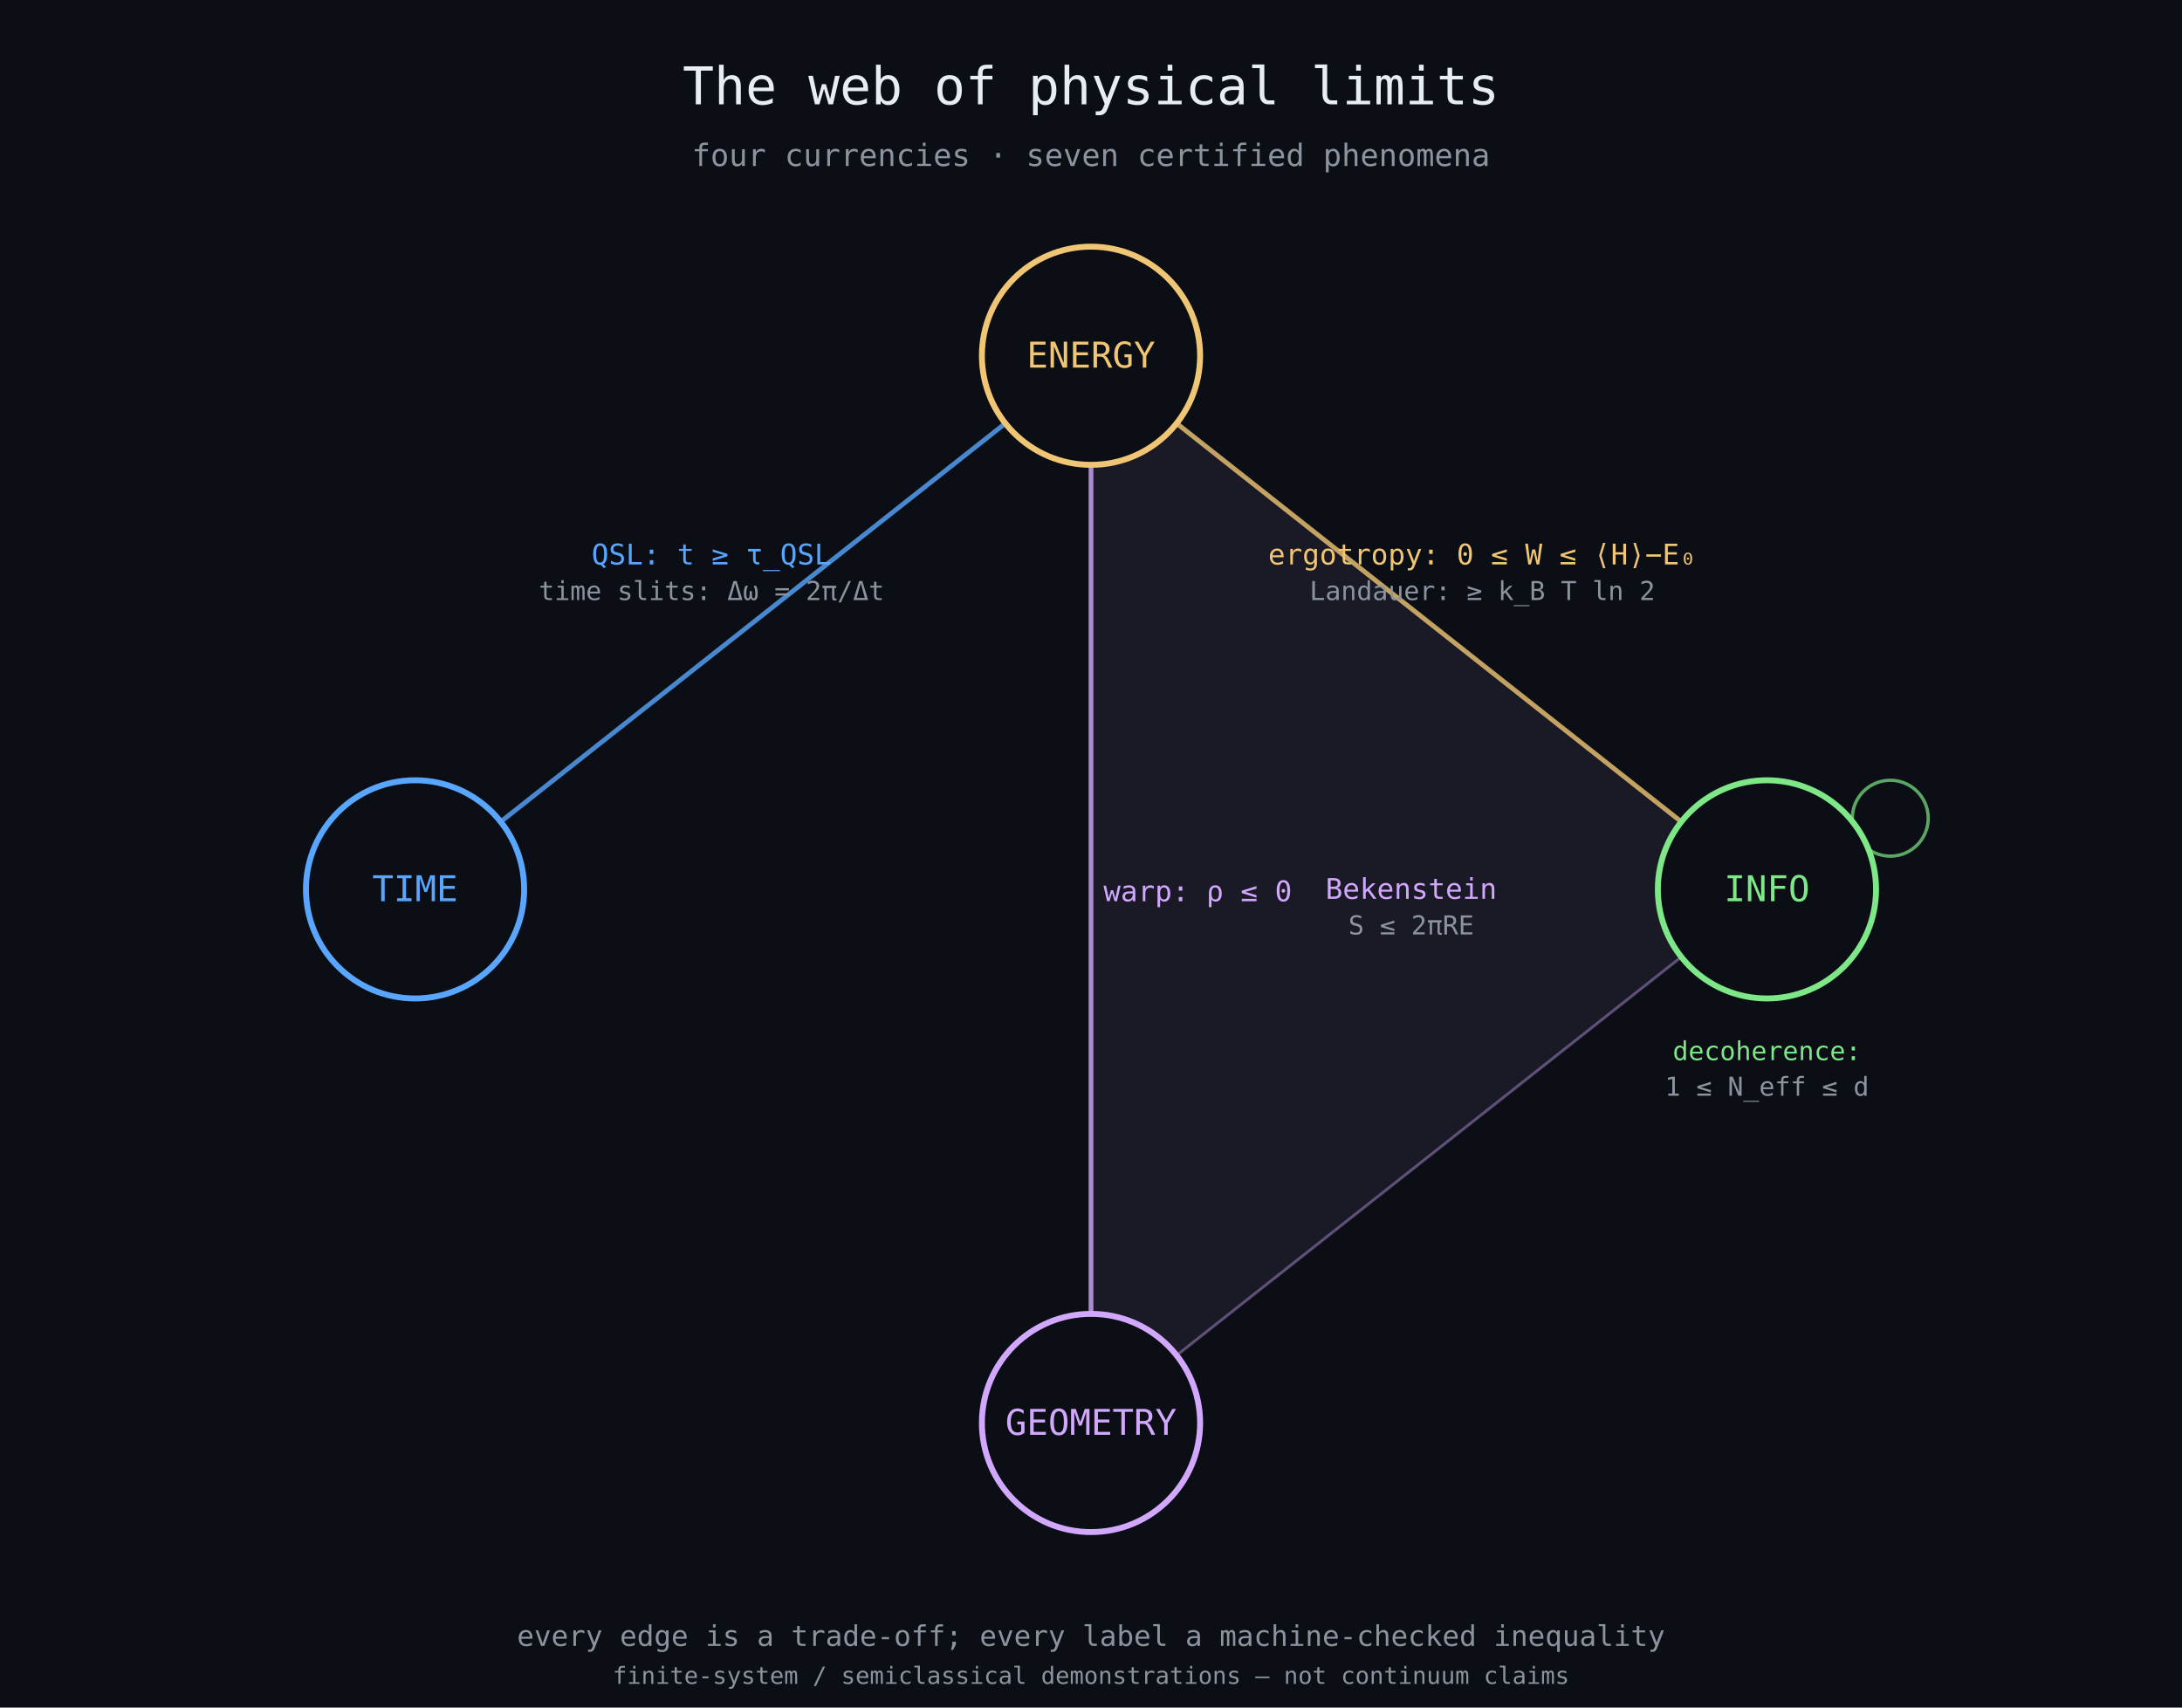
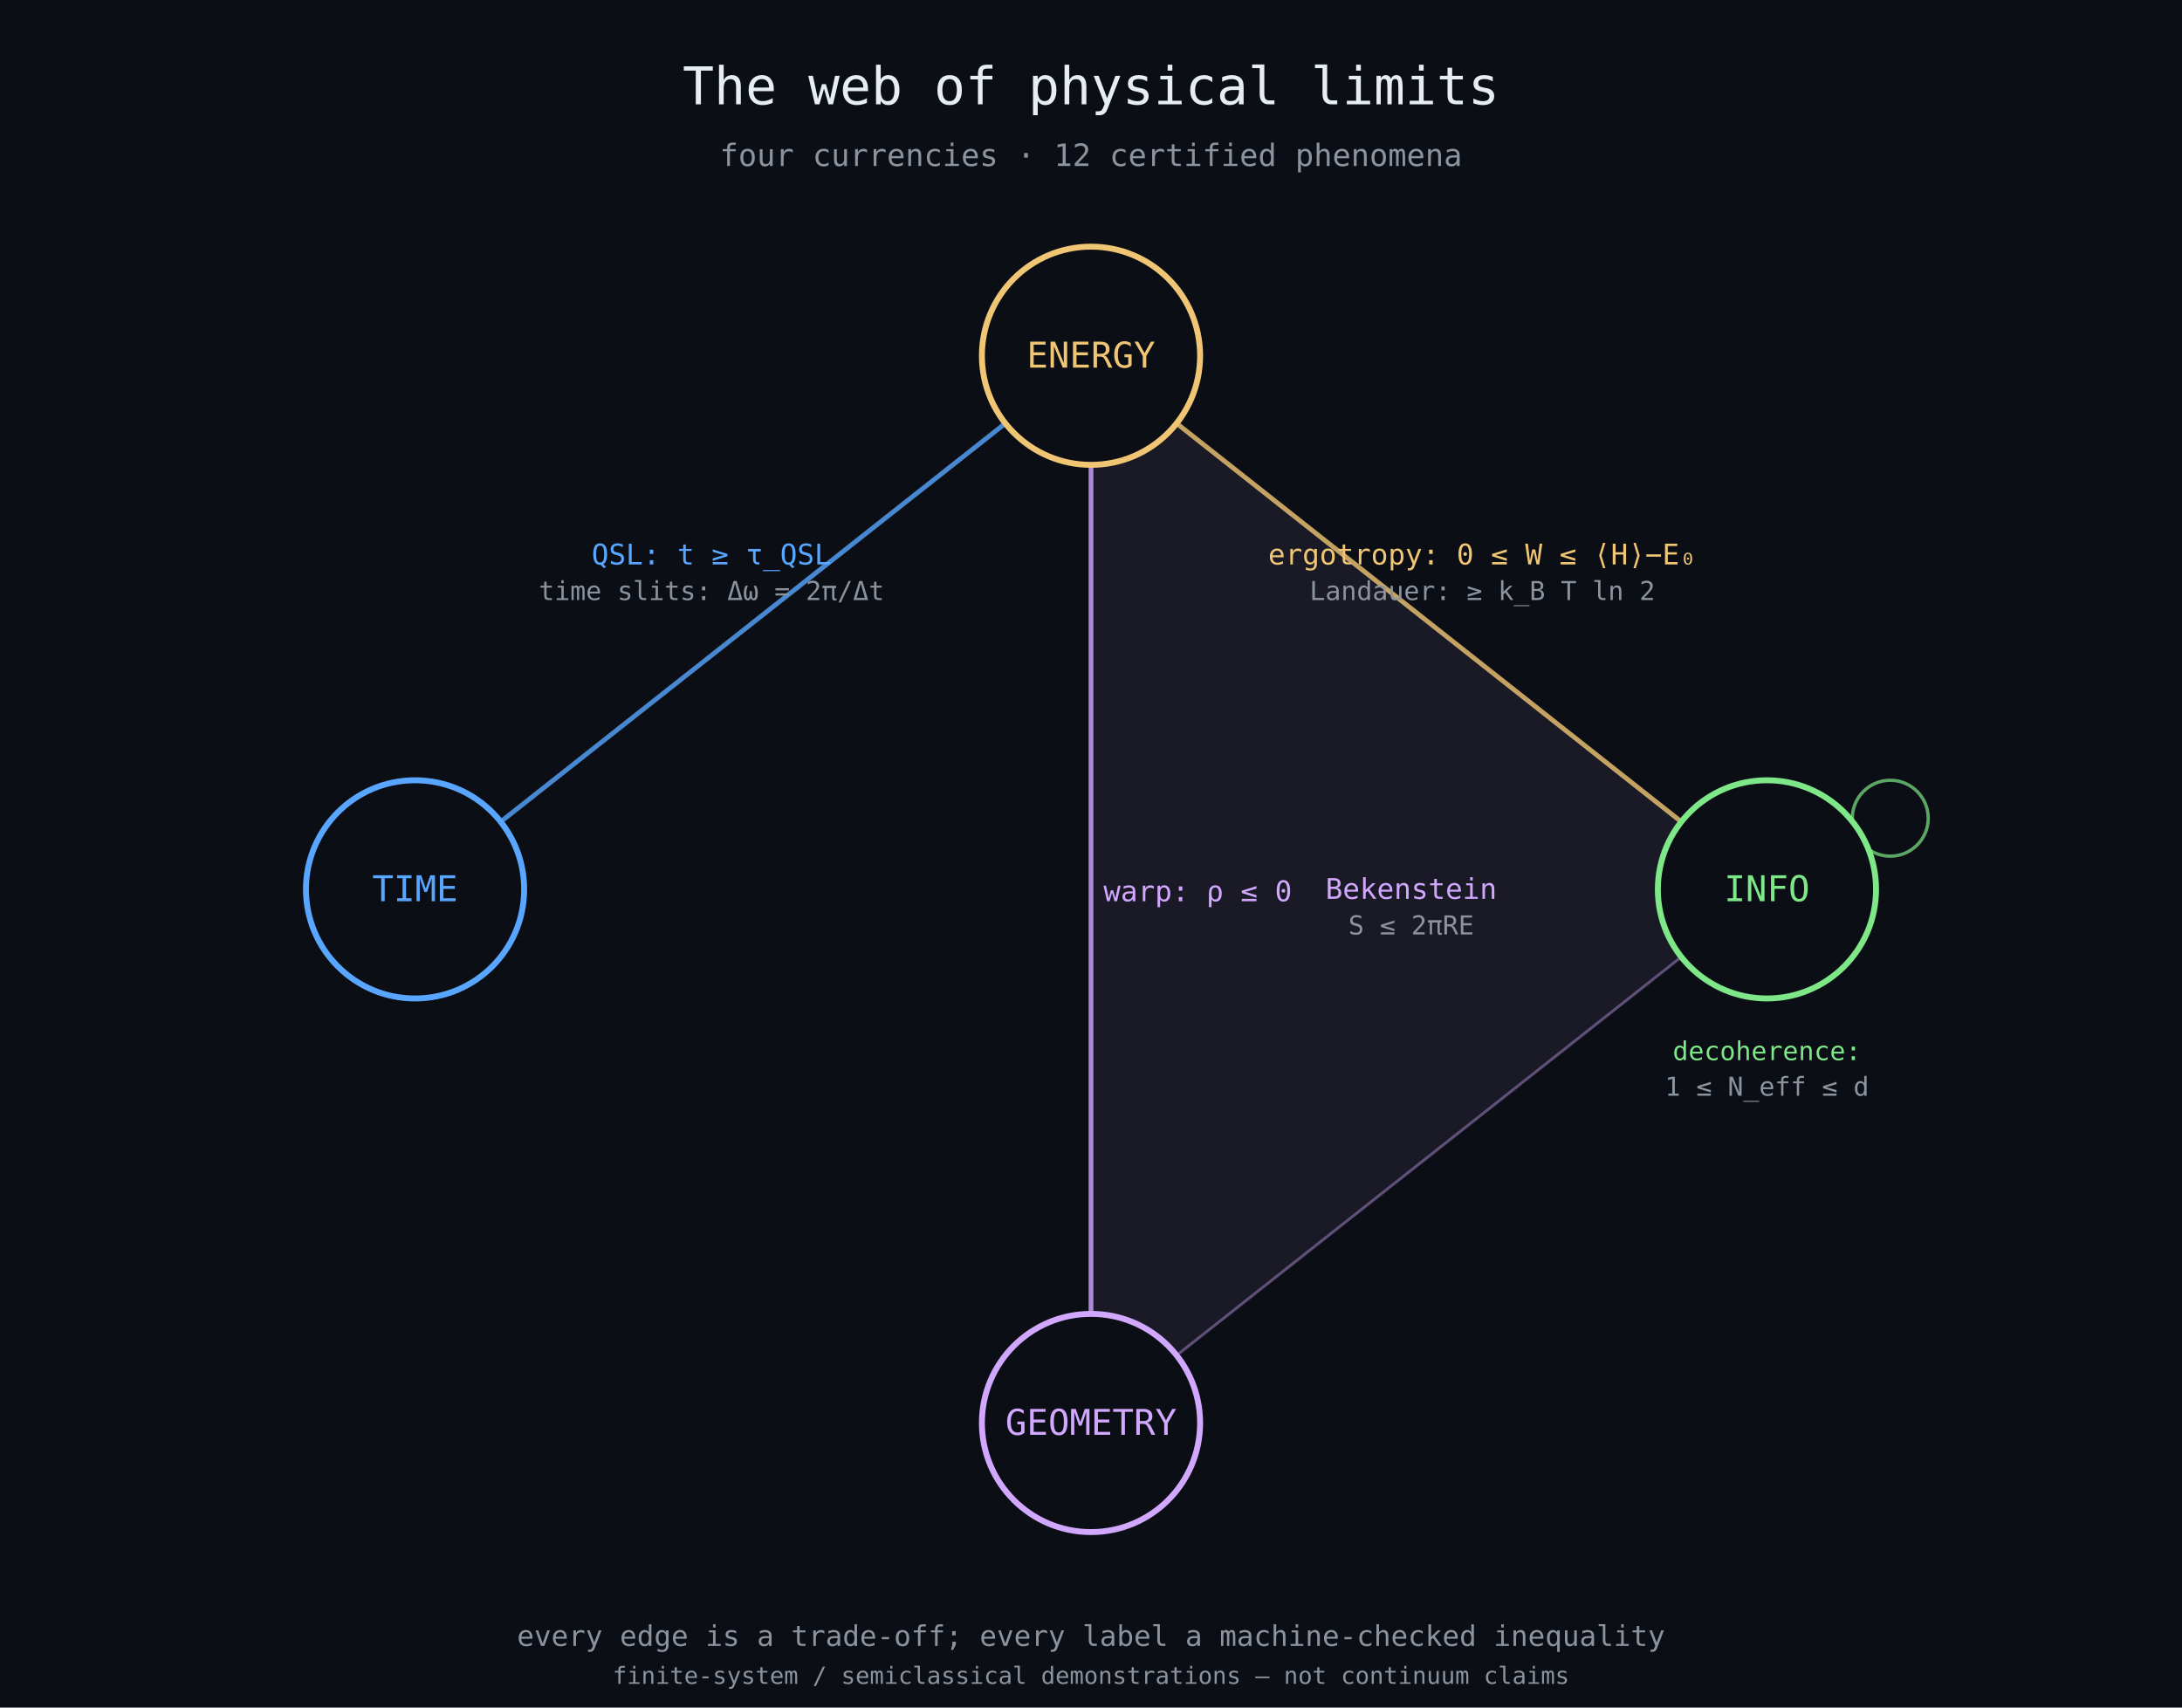
<svg xmlns="http://www.w3.org/2000/svg" width="920" height="720" viewBox="0 0 920 720">
  <rect width="920" height="720" fill="#0b0e14" />
  <text x="460" y="44" font-size="22" fill="#e6edf3" text-anchor="middle" font-family="monospace">The web of physical limits</text>
-   <text x="460" y="70" font-size="13" fill="#8b949e" text-anchor="middle" font-family="monospace">four currencies · seven certified phenomena</text>
+   <text x="460" y="70" font-size="13" fill="#8b949e" text-anchor="middle" font-family="monospace">four currencies · 12 certified phenomena</text>
  <polygon points="460,150 745,375 460,600" fill="#d2a8ff" stroke="none" stroke-width="1" opacity="0.08" />
  <text x="595" y="379" font-size="12" fill="#d2a8ff" text-anchor="middle" font-family="monospace">Bekenstein</text>
  <text x="595" y="394" font-size="11" fill="#8b949e" text-anchor="middle" font-family="monospace">S ≤ 2πRE</text>
  <line x1="175" y1="375" x2="460" y2="150" stroke="#58a6ff" stroke-width="2" opacity="0.8" />
  <line x1="460" y1="150" x2="745" y2="375" stroke="#f0c674" stroke-width="2" opacity="0.8" />
  <line x1="460" y1="150" x2="460" y2="600" stroke="#d2a8ff" stroke-width="2" opacity="0.8" />
  <line x1="745" y1="375" x2="460" y2="600" stroke="#d2a8ff" stroke-width="1.2" opacity="0.4" />
  <text x="300" y="238" font-size="12" fill="#58a6ff" text-anchor="middle" font-family="monospace">QSL:  t ≥ τ_QSL</text>
  <text x="300" y="253" font-size="11" fill="#8b949e" text-anchor="middle" font-family="monospace">time slits:  Δω = 2π/Δt</text>
  <text x="625" y="238" font-size="12" fill="#f0c674" text-anchor="middle" font-family="monospace">ergotropy:  0 ≤ W ≤ ⟨H⟩−E₀</text>
  <text x="625" y="253" font-size="11" fill="#8b949e" text-anchor="middle" font-family="monospace">Landauer:  ≥ k_B T ln 2</text>
  <text x="505" y="380" font-size="12" fill="#d2a8ff" text-anchor="middle" font-family="monospace">warp:  ρ ≤ 0</text>
  <circle cx="797" cy="345" r="16" fill="none" stroke="#7ee787" stroke-width="1.4" opacity="0.7" />
  <text x="745" y="447" font-size="11" fill="#7ee787" text-anchor="middle" font-family="monospace">decoherence:</text>
  <text x="745" y="462" font-size="11" fill="#8b949e" text-anchor="middle" font-family="monospace">1 ≤ N_eff ≤ d</text>
  <circle cx="460" cy="150" r="46" fill="#0b0e14" stroke="#f0c674" stroke-width="2.5" opacity="1" />
  <text x="460" y="155" font-size="15" fill="#f0c674" text-anchor="middle" font-family="monospace">ENERGY</text>
  <circle cx="460" cy="600" r="46" fill="#0b0e14" stroke="#d2a8ff" stroke-width="2.5" opacity="1" />
  <text x="460" y="605" font-size="15" fill="#d2a8ff" text-anchor="middle" font-family="monospace">GEOMETRY</text>
  <circle cx="175" cy="375" r="46" fill="#0b0e14" stroke="#58a6ff" stroke-width="2.5" opacity="1" />
  <text x="175" y="380" font-size="15" fill="#58a6ff" text-anchor="middle" font-family="monospace">TIME</text>
  <circle cx="745" cy="375" r="46" fill="#0b0e14" stroke="#7ee787" stroke-width="2.5" opacity="1" />
  <text x="745" y="380" font-size="15" fill="#7ee787" text-anchor="middle" font-family="monospace">INFO</text>
  <text x="460" y="694" font-size="12" fill="#8b949e" text-anchor="middle" font-family="monospace">every edge is a trade-off; every label a machine-checked inequality</text>
  <text x="460" y="710" font-size="10" fill="#8b949e" text-anchor="middle" font-family="monospace">finite-system / semiclassical demonstrations — not continuum claims</text>
</svg>
